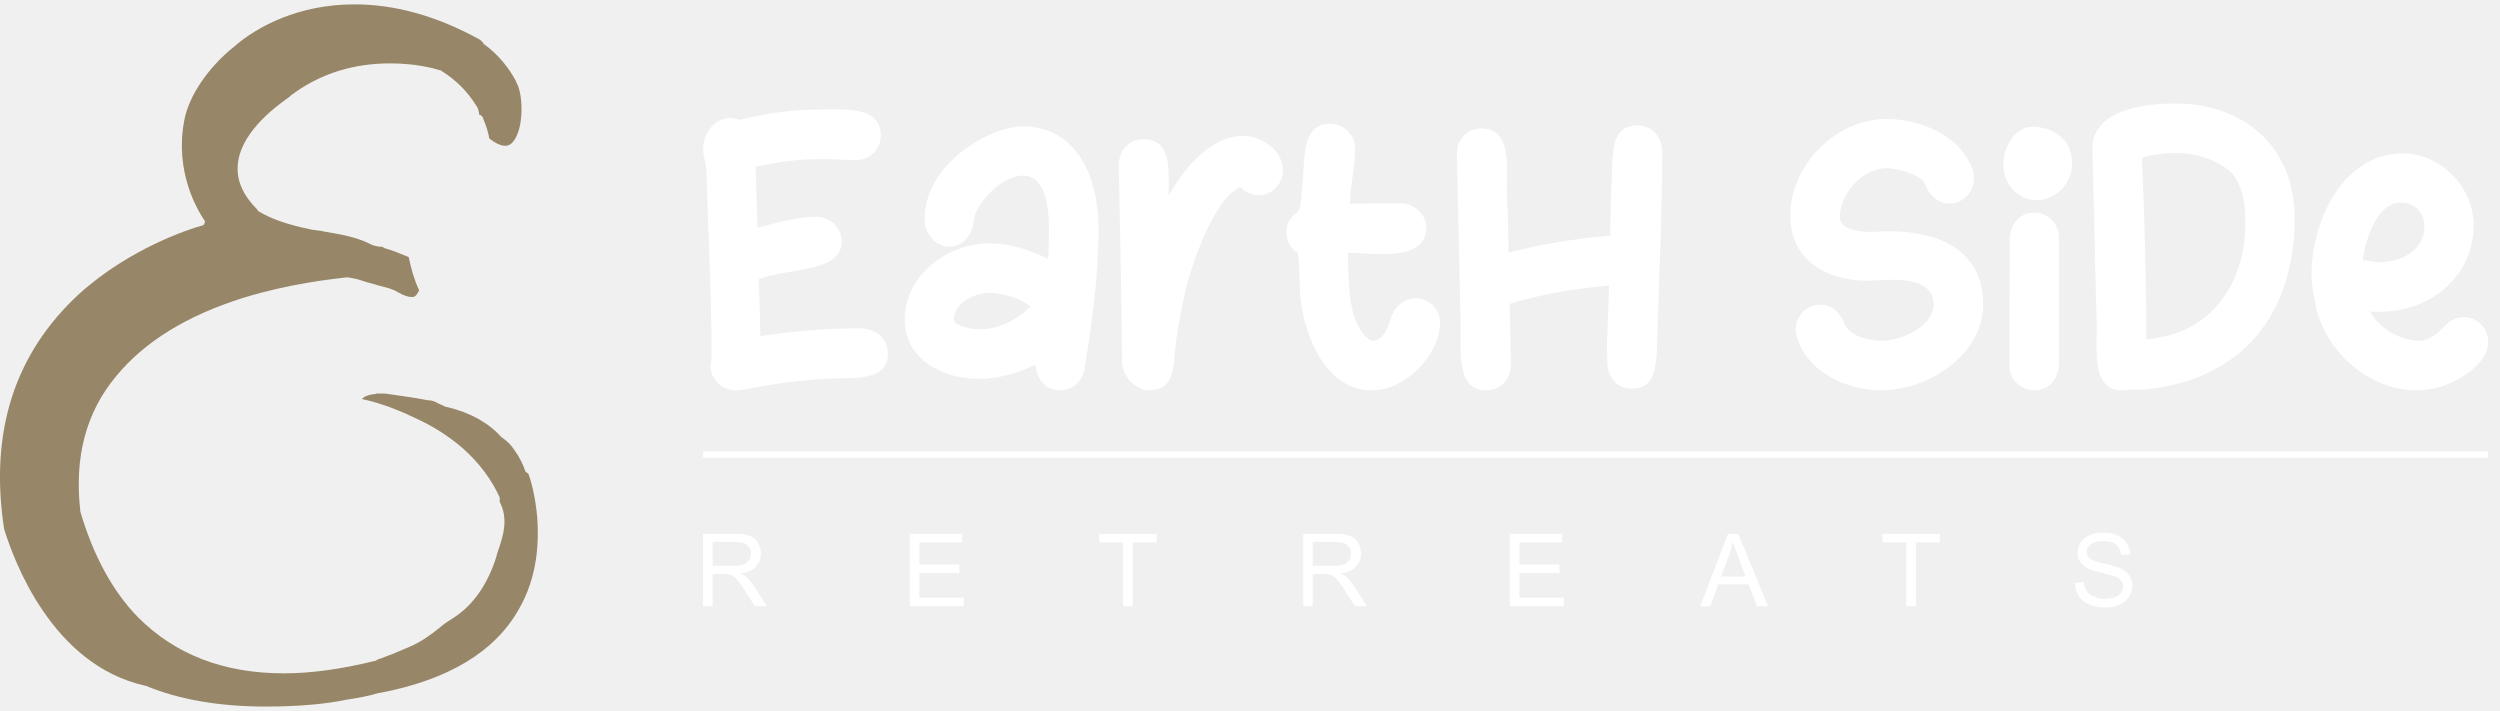
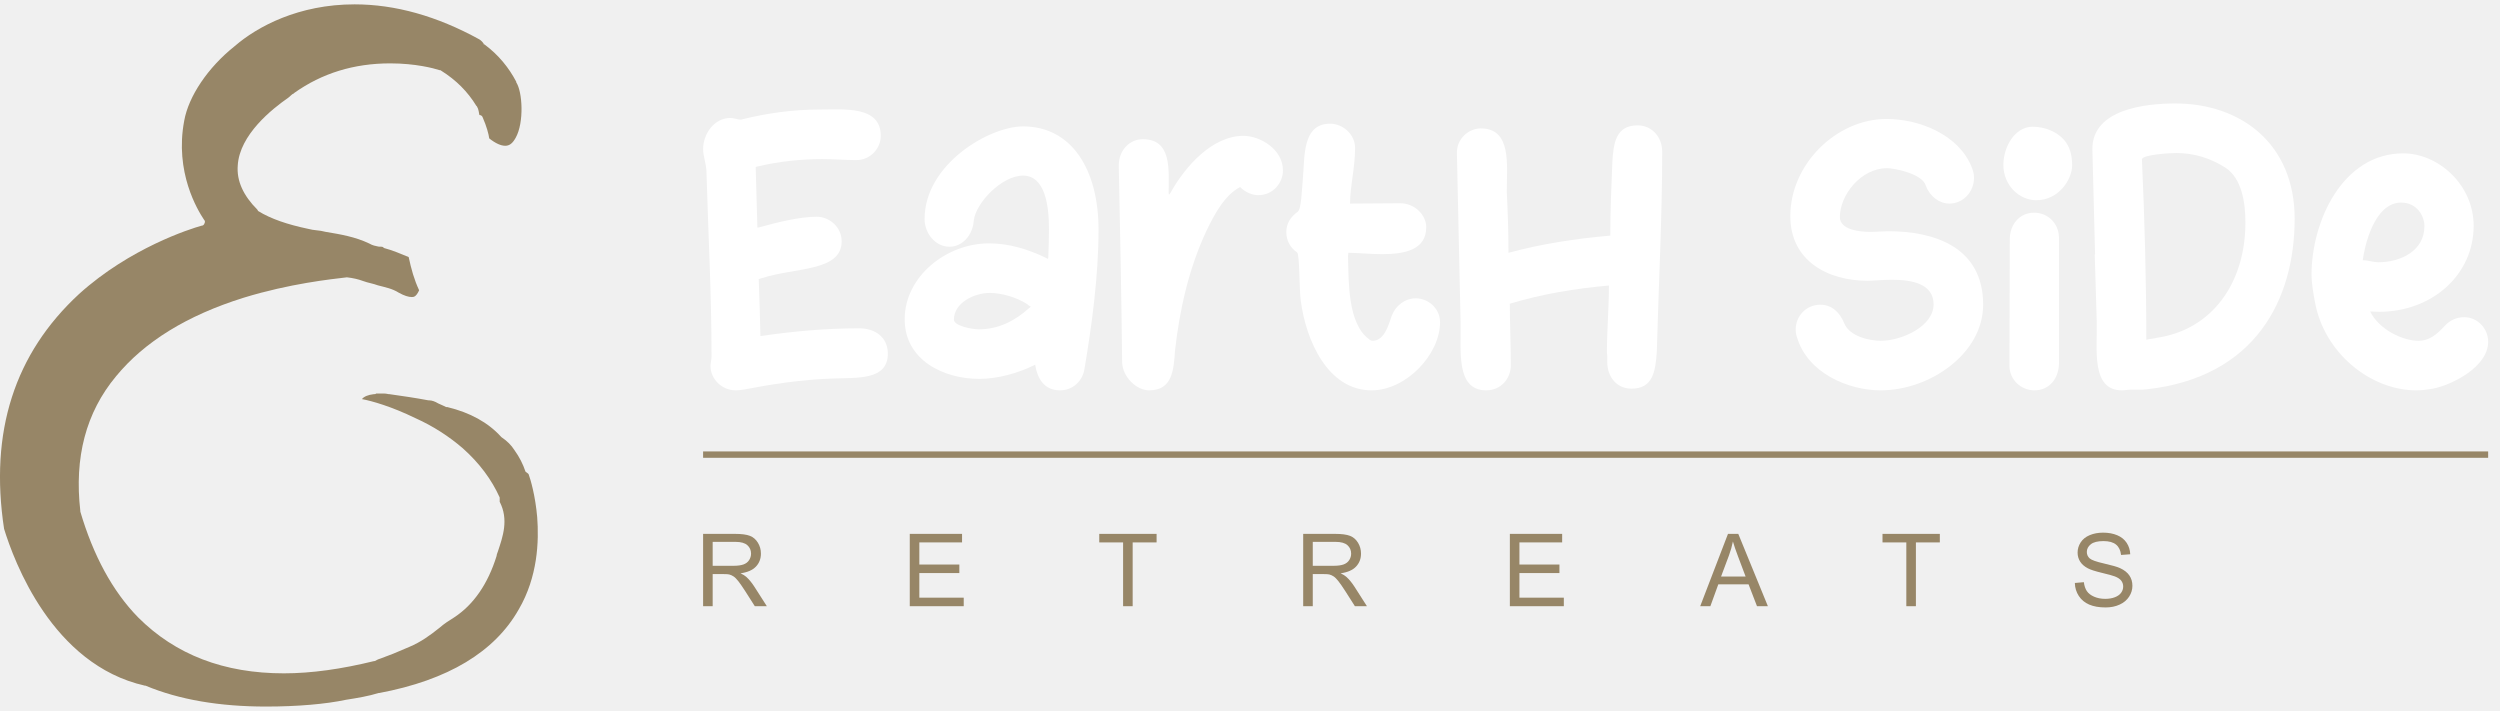
<svg xmlns="http://www.w3.org/2000/svg" contrastcolor="78D64B" template="Contrast" presentation="2.5" layouttype="undefined" specialfontid="undefined" id1="917" id2="000" companyname="Earth Side" companytagline="Retreats" version="1.1" viewBox="65 175 422 120">
  <g fill="#FFFFFF" fill-rule="nonzero" stroke="none" stroke-width="1" stroke-linecap="butt" stroke-linejoin="miter" stroke-miterlimit="10" stroke-dasharray="" stroke-dashoffset="0" font-family="none" font-weight="none" font-size="none" text-anchor="none" style="mix-blend-mode: normal">
    <g data-paper-data="{&quot;isGlobalGroup&quot;:true,&quot;bounds&quot;:{&quot;x&quot;:64.99999999999999,&quot;y&quot;:175.7343131261082,&quot;width&quot;:420,&quot;height&quot;:118.53137374778362}}">
-       <g data-paper-data="{&quot;textHeightFactor&quot;:0.479392853378307,&quot;isSecondaryText&quot;:true}">
+       <g fill="#978667" data-paper-data="{&quot;textHeightFactor&quot;:0.479392853378307,&quot;isSecondaryText&quot;:true}">
        <path d="M183.683,277.327v-12.208h5.413c1.088,0 1.915,0.11 2.482,0.329c0.566,0.219 1.019,0.607 1.357,1.162c0.339,0.555 0.508,1.169 0.508,1.84c0,0.866 -0.28,1.596 -0.841,2.19c-0.561,0.594 -1.427,0.972 -2.598,1.133c0.427,0.205 0.752,0.408 0.974,0.608c0.472,0.433 0.919,0.974 1.341,1.624l2.124,3.323h-2.032l-1.616,-2.54c-0.472,-0.733 -0.861,-1.294 -1.166,-1.682c-0.305,-0.389 -0.579,-0.661 -0.82,-0.816c-0.241,-0.155 -0.487,-0.264 -0.737,-0.325c-0.183,-0.039 -0.483,-0.058 -0.899,-0.058h-1.874v5.421zM185.299,270.507h3.473c0.738,0 1.316,-0.076 1.732,-0.229c0.416,-0.153 0.733,-0.397 0.949,-0.733c0.217,-0.336 0.325,-0.701 0.325,-1.095c0,-0.577 -0.21,-1.052 -0.629,-1.424c-0.419,-0.372 -1.081,-0.558 -1.986,-0.558h-3.864z" data-paper-data="{&quot;glyphName&quot;:&quot;R&quot;,&quot;glyphIndex&quot;:0,&quot;firstGlyphOfWord&quot;:true,&quot;word&quot;:1}" />
        <path d="M218.568,277.327v-12.208h8.827v1.441h-7.212v3.739h6.754v1.432h-6.754v4.156h7.495v1.441z" data-paper-data="{&quot;glyphName&quot;:&quot;E&quot;,&quot;glyphIndex&quot;:1,&quot;word&quot;:1}" />
        <path d="M254.578,277.327v-10.768h-4.022v-1.441h9.677v1.441h-4.039v10.768z" data-paper-data="{&quot;glyphName&quot;:&quot;T&quot;,&quot;glyphIndex&quot;:2,&quot;word&quot;:1}" />
        <path d="M284.979,277.327v-12.208h5.413c1.088,0 1.915,0.11 2.482,0.329c0.566,0.219 1.019,0.607 1.357,1.162c0.339,0.555 0.508,1.169 0.508,1.84c0,0.866 -0.28,1.596 -0.841,2.19c-0.561,0.594 -1.427,0.972 -2.598,1.133c0.427,0.205 0.752,0.408 0.974,0.608c0.472,0.433 0.919,0.974 1.341,1.624l2.124,3.323h-2.032l-1.616,-2.54c-0.472,-0.733 -0.861,-1.294 -1.166,-1.682c-0.305,-0.389 -0.579,-0.661 -0.82,-0.816c-0.241,-0.155 -0.487,-0.264 -0.737,-0.325c-0.183,-0.039 -0.483,-0.058 -0.899,-0.058h-1.874v5.421zM286.595,270.507h3.473c0.738,0 1.316,-0.076 1.732,-0.229c0.416,-0.153 0.733,-0.397 0.949,-0.733c0.217,-0.336 0.325,-0.701 0.325,-1.095c0,-0.577 -0.21,-1.052 -0.629,-1.424c-0.419,-0.372 -1.081,-0.558 -1.986,-0.558h-3.864z" data-paper-data="{&quot;glyphName&quot;:&quot;R&quot;,&quot;glyphIndex&quot;:3,&quot;word&quot;:1}" />
        <path d="M319.864,277.327v-12.208h8.827v1.441h-7.212v3.739h6.754v1.432h-6.754v4.156h7.495v1.441z" data-paper-data="{&quot;glyphName&quot;:&quot;E&quot;,&quot;glyphIndex&quot;:4,&quot;word&quot;:1}" />
        <path d="M351.995,277.327l4.688,-12.208h1.74l4.997,12.208h-1.84l-1.424,-3.697h-5.105l-1.341,3.697zM355.517,272.314h4.139l-1.274,-3.381c-0.389,-1.027 -0.677,-1.871 -0.866,-2.532c-0.155,0.783 -0.375,1.56 -0.658,2.332z" data-paper-data="{&quot;glyphName&quot;:&quot;A&quot;,&quot;glyphIndex&quot;:5,&quot;word&quot;:1}" />
        <path d="M386.788,277.327v-10.768h-4.022v-1.441h9.677v1.441h-4.039v10.768z" data-paper-data="{&quot;glyphName&quot;:&quot;T&quot;,&quot;glyphIndex&quot;:6,&quot;word&quot;:1}" />
        <path d="M415.232,273.405l1.524,-0.133c0.072,0.611 0.24,1.112 0.504,1.503c0.264,0.391 0.673,0.708 1.228,0.949c0.555,0.241 1.18,0.362 1.874,0.362c0.616,0 1.16,-0.092 1.632,-0.275c0.472,-0.183 0.823,-0.434 1.053,-0.754c0.23,-0.319 0.346,-0.668 0.346,-1.045c0,-0.383 -0.111,-0.718 -0.333,-1.003c-0.222,-0.286 -0.588,-0.526 -1.099,-0.72c-0.328,-0.128 -1.052,-0.326 -2.174,-0.595c-1.121,-0.269 -1.907,-0.523 -2.357,-0.762c-0.583,-0.305 -1.017,-0.684 -1.303,-1.137c-0.286,-0.452 -0.429,-0.959 -0.429,-1.52c0,-0.616 0.175,-1.192 0.525,-1.728c0.35,-0.536 0.861,-0.942 1.532,-1.22c0.672,-0.278 1.418,-0.416 2.24,-0.416c0.905,0 1.703,0.146 2.394,0.437c0.691,0.291 1.223,0.72 1.595,1.287c0.372,0.566 0.572,1.208 0.6,1.924l-1.549,0.117c-0.083,-0.772 -0.365,-1.355 -0.845,-1.749c-0.48,-0.394 -1.189,-0.591 -2.128,-0.591c-0.977,0 -1.689,0.179 -2.136,0.537c-0.447,0.358 -0.67,0.79 -0.67,1.295c0,0.439 0.158,0.799 0.475,1.083c0.311,0.283 1.123,0.573 2.436,0.87c1.313,0.297 2.214,0.557 2.702,0.779c0.711,0.328 1.235,0.743 1.574,1.245c0.339,0.502 0.508,1.081 0.508,1.736c0,0.65 -0.186,1.262 -0.558,1.836c-0.372,0.575 -0.906,1.022 -1.603,1.341c-0.697,0.319 -1.481,0.479 -2.353,0.479c-1.105,0 -2.031,-0.161 -2.777,-0.483c-0.747,-0.322 -1.332,-0.806 -1.757,-1.453c-0.425,-0.647 -0.648,-1.378 -0.67,-2.194z" data-paper-data="{&quot;glyphName&quot;:&quot;S&quot;,&quot;glyphIndex&quot;:7,&quot;lastGlyphOfWord&quot;:true,&quot;word&quot;:1}" />
        <path d="M183.683,252.277v-1.077h301.317v1.077z" data-paper-data="{&quot;isContainerTopLineAboveSecondaryText&quot;:true}" />
      </g>
      <g data-paper-data="{&quot;isPrimaryText&quot;:true}">
        <path d="M192.56,203.22c0.114,-0.057 0.171,-0.114 0.285,-0.114c3.585,-0.854 7.341,-1.252 10.983,-1.252c1.935,0 3.927,0.171 5.691,0.171c2.504,0 4.154,-2.049 4.154,-4.097c0,-5.122 -6.203,-4.439 -10.357,-4.439c-4.496,0 -8.877,0.626 -13.031,1.65c-0.114,0.057 -0.171,0.057 -0.285,0.057c-0.455,0 -1.138,-0.285 -1.707,-0.285c-2.731,0 -4.609,2.675 -4.609,5.292c0,1.081 0.569,2.618 0.569,3.87c0.285,10.243 0.854,20.315 0.854,31.128c0,0.512 -0.171,1.081 -0.171,1.593c0,2.162 1.878,4.097 4.268,4.097c0.398,0 0.854,-0.057 1.252,-0.114c4.723,-0.91 9.788,-1.707 15.023,-1.878c4.211,-0.171 9.389,0.341 9.389,-4.211c0,-2.675 -2.049,-4.268 -4.837,-4.268c-5.406,0 -10.812,0.455 -16.673,1.309c-0.057,-3.244 -0.171,-6.43 -0.285,-9.617c0.171,0 0.341,-0.171 0.569,-0.171c5.577,-1.821 13.43,-1.081 13.43,-6.203c0,-2.39 -2.049,-4.154 -4.211,-4.154c-2.902,0 -6.715,0.967 -9.617,1.764c-0.114,0.057 -0.228,0.057 -0.398,0.057c-0.114,-3.414 -0.171,-6.772 -0.285,-10.186z" data-paper-data="{&quot;glyphName&quot;:&quot;E&quot;,&quot;glyphIndex&quot;:0,&quot;firstGlyphOfWord&quot;:true,&quot;word&quot;:1}" />
        <path d="M239.735,236.567c0.398,2.447 1.593,4.325 4.211,4.325c2.106,0 3.756,-1.536 4.097,-3.528c1.252,-7.398 2.39,-15.763 2.39,-23.616c0,-10.072 -4.496,-17.413 -12.747,-17.413c-5.691,0 -16.617,6.373 -16.617,15.649c0,2.333 1.764,4.666 4.211,4.666c2.162,0 3.927,-1.935 4.097,-4.439c0.341,-2.959 4.723,-7.568 8.308,-7.568c3.756,0 4.382,5.122 4.382,9.048c0,1.536 -0.057,3.073 -0.114,4.666c0,0.114 0,0.228 -0.057,0.341c-0.171,-0.057 -0.285,-0.114 -0.341,-0.171c-3.073,-1.48 -6.26,-2.447 -9.617,-2.447c-7.17,0 -14.226,5.577 -14.226,12.804c0,6.943 6.601,10.072 12.576,10.072c3.13,0 6.601,-0.967 9.446,-2.39zM238.996,226.722c-0.114,0.171 -0.171,0.228 -0.285,0.285c-2.333,2.106 -5.122,3.585 -8.479,3.585c-1.138,0 -4.211,-0.569 -4.211,-1.65c0,-2.845 3.471,-4.496 6.032,-4.496c1.935,0 4.439,0.683 6.317,1.878c0.114,0.114 0.455,0.398 0.626,0.398z" data-paper-data="{&quot;glyphName&quot;:&quot;a&quot;,&quot;glyphIndex&quot;:1,&quot;word&quot;:1}" />
        <path d="M274.334,206.577c0.854,0.854 1.992,1.366 3.073,1.366c2.504,0 4.154,-2.106 4.154,-4.154c0,-3.699 -3.983,-5.861 -6.658,-5.861c-5.292,0 -9.845,5.178 -12.292,9.56c-0.114,0.114 -0.114,0.285 -0.285,0.341c-0.057,-0.114 -0.057,-0.228 -0.057,-0.285c0,-3.927 0.569,-9.048 -4.382,-9.048c-2.162,0 -4.04,1.821 -4.04,4.439c0.228,11.04 0.455,22.193 0.569,33.29c0.114,2.447 2.447,4.666 4.552,4.666c3.927,0 4.154,-3.414 4.382,-6.772c0.74,-6.601 2.276,-13.771 5.349,-20.259c1.309,-2.731 3.073,-5.975 5.634,-7.284z" data-paper-data="{&quot;glyphName&quot;:&quot;r&quot;,&quot;glyphIndex&quot;:2,&quot;word&quot;:1}" />
        <path d="M292.886,209.366c0,-2.902 0.854,-6.089 0.854,-9.389c0,-2.276 -2.049,-4.097 -4.211,-4.097c-4.78,0 -4.268,5.691 -4.609,9.389c-0.171,1.536 -0.228,5.008 -0.854,5.463c-1.252,0.91 -1.935,1.992 -1.935,3.471c0,1.423 0.683,2.618 1.821,3.414c0.455,0.285 0.341,6.317 0.626,8.194c0.854,6.544 4.496,15.08 11.95,15.08c5.804,0 11.552,-6.032 11.552,-11.495c0,-2.333 -1.992,-4.04 -4.097,-4.04c-1.821,0 -3.414,1.252 -4.04,2.902c-0.455,1.195 -1.138,4.268 -3.244,4.268c-0.228,0 -0.455,-0.114 -0.626,-0.285c-3.585,-2.618 -3.414,-9.674 -3.528,-14.056c0,-0.171 0.057,-0.285 0.057,-0.512c1.536,0 3.642,0.228 5.691,0.228c3.756,0 7.455,-0.683 7.455,-4.552c0,-2.049 -1.935,-4.04 -4.382,-4.04c-2.845,0 -5.634,0.057 -8.479,0.057z" data-paper-data="{&quot;glyphName&quot;:&quot;t&quot;,&quot;glyphIndex&quot;:3,&quot;word&quot;:1}" />
        <path d="M319.631,217.674c0,-3.414 -0.114,-6.886 -0.285,-10.3c0,-4.552 0.854,-10.698 -4.382,-10.698c-1.992,0 -4.04,1.65 -4.04,4.097c0.228,9.731 0.398,19.12 0.626,28.737c0.114,4.496 -0.91,11.381 4.325,11.381c2.447,0 4.154,-1.935 4.154,-4.268c0,-3.471 -0.171,-6.886 -0.171,-10.357c5.463,-1.65 11.04,-2.561 16.73,-3.073c0,3.756 -0.341,7.568 -0.341,11.324c0,0.171 0.057,0.398 0.057,0.569c0,0.341 0,0.683 0,1.024c0,2.504 1.593,4.496 4.097,4.496c3.585,0 4.04,-2.845 4.268,-6.26c0.285,-10.755 0.91,-22.592 0.91,-33.745c0,-2.447 -1.707,-4.439 -4.154,-4.439c-3.699,0 -4.097,3.016 -4.268,6.43c-0.171,4.04 -0.341,8.138 -0.341,12.178c-5.804,0.512 -11.495,1.366 -17.186,2.902z" data-paper-data="{&quot;glyphName&quot;:&quot;h&quot;,&quot;glyphIndex&quot;:4,&quot;lastGlyphOfWord&quot;:true,&quot;word&quot;:1}" />
        <path d="M383.764,214.032c-0.512,0 -1.081,0.057 -1.65,0.057v0c0,0 -0.512,0.057 -1.309,0.057c-1.878,0 -5.235,-0.341 -5.235,-2.504c0,-3.699 3.528,-8.251 7.967,-8.251c1.195,0 5.975,0.91 6.544,2.959c0.683,1.821 2.276,3.016 3.983,3.016c2.276,0 4.154,-1.935 4.154,-4.382c0,-0.626 -0.171,-1.195 -0.398,-1.764c-2.106,-5.349 -8.65,-8.138 -14.397,-8.138c-8.422,0 -16.218,7.625 -16.218,16.389c0,7.568 6.317,10.926 13.088,10.926c0.797,0 2.39,-0.171 4.097,-0.171c3.244,0 6.999,0.626 6.999,4.154c0,3.699 -5.349,6.146 -8.934,6.146c-1.764,0 -5.235,-0.683 -6.146,-2.959c-0.797,-1.935 -2.162,-3.13 -4.04,-3.13c-2.504,0 -4.154,2.049 -4.154,4.154c0,0.455 0.057,0.91 0.228,1.366c1.764,5.975 8.593,8.934 14.113,8.934c8.308,0 17.299,-6.203 17.299,-14.454c0,-9.845 -8.422,-12.405 -15.991,-12.405z" data-paper-data="{&quot;glyphName&quot;:&quot;S&quot;,&quot;glyphIndex&quot;:5,&quot;firstGlyphOfWord&quot;:true,&quot;word&quot;:2}" />
        <path d="M412.502,214.487c-0.285,-1.992 -1.935,-3.585 -4.154,-3.585c-2.447,0 -4.097,1.992 -4.097,4.496c0,7.113 -0.057,14.226 -0.057,21.34c0,2.39 1.992,4.154 4.211,4.154c2.561,0 4.154,-2.049 4.154,-4.666c0,-6.943 0,-13.885 0,-20.828c0,-0.285 0,-0.626 -0.057,-0.91zM413.412,198.611c-1.195,-1.366 -3.244,-2.219 -5.292,-2.219c-3.073,0 -4.951,3.471 -4.951,6.43c0,3.414 2.618,5.975 5.577,5.975c3.813,0 6.032,-3.585 6.032,-5.861c0,-1.935 -0.455,-3.244 -1.366,-4.325z" data-paper-data="{&quot;glyphName&quot;:&quot;i&quot;,&quot;glyphIndex&quot;:6,&quot;word&quot;:2}" />
        <path d="M418.648,217.959h-0.057c0.114,3.813 0.228,7.568 0.341,11.381c0.114,4.552 -1.024,11.552 4.268,11.552c0.455,0 0.967,-0.114 1.423,-0.114c0.455,0 0.91,0 1.366,0c0.455,0 0.91,0 1.366,-0.057c18.381,-2.049 24.982,-15.194 24.982,-28.794c0,-12.69 -9.105,-19.462 -20.145,-19.462c-4.894,0 -13.999,0.91 -13.999,7.682c0.171,5.918 0.285,11.893 0.455,17.812zM427.297,232.356c0,-9.731 -0.285,-20.6 -0.74,-30.445c0,-0.797 4.666,-1.081 5.804,-1.081c2.959,0 5.747,0.854 8.251,2.447c2.845,1.821 3.414,6.032 3.414,9.276c0,10.3 -5.691,18.096 -14.909,19.462c-0.569,0.171 -1.309,0.171 -1.821,0.341z" data-paper-data="{&quot;glyphName&quot;:&quot;d&quot;,&quot;glyphIndex&quot;:7,&quot;word&quot;:2}" />
        <path d="M465.083,227.576c0.512,0 0.967,0.057 1.48,0.057c8.991,0 15.991,-6.26 15.991,-14.511c0,-6.943 -5.975,-12.235 -11.893,-12.235c-10.186,0 -15.478,11.381 -15.478,20.543c0,1.195 0.285,3.016 0.569,4.496c1.536,8.65 9.389,14.966 17.129,14.966c0.91,0 1.821,-0.114 2.788,-0.285c3.244,-0.626 9.333,-3.699 9.333,-7.91c0,-2.276 -1.821,-4.154 -4.04,-4.154c-1.366,0 -2.447,0.569 -3.244,1.423c-1.423,1.536 -2.675,2.561 -4.496,2.561c-2.561,0 -6.601,-1.821 -8.138,-4.951zM463.831,218.926c0.285,-2.219 1.878,-9.731 6.487,-9.731c2.618,0 3.927,2.219 3.927,3.983c0,4.211 -4.097,6.089 -7.739,6.089c-0.91,0 -1.821,-0.341 -2.675,-0.341z" data-paper-data="{&quot;glyphName&quot;:&quot;e&quot;,&quot;glyphIndex&quot;:8,&quot;lastGlyphOfWord&quot;:true,&quot;word&quot;:2}" />
      </g>
      <g fill="#978667" data-paper-data="{&quot;fillRule&quot;:&quot;nonzero&quot;,&quot;fillRuleOriginal&quot;:&quot;nonzero&quot;,&quot;isIcon&quot;:true,&quot;iconStyle&quot;:&quot;standalone&quot;,&quot;selectedEffects&quot;:{&quot;container&quot;:&quot;&quot;,&quot;transformation&quot;:&quot;&quot;,&quot;pattern&quot;:&quot;&quot;},&quot;bounds&quot;:{&quot;x&quot;:64.99999999999999,&quot;y&quot;:175.7343131261082,&quot;width&quot;:90.78345873979039,&quot;height&quot;:118.53137374778362},&quot;iconType&quot;:&quot;icon&quot;,&quot;rawIconId&quot;:&quot;8f5cf720-f14b-4ff9-963b-604b6e14c36a&quot;,&quot;isDetailed&quot;:false,&quot;suitableAsStandaloneIcon&quot;:true}">
        <path d="M152.565,277.866c3.218,-5.501 3.425,-11.521 3.114,-15.569c-0.311,-3.633 -1.142,-6.435 -1.453,-7.265l-0.104,-0.104c-0.104,-0.104 -0.311,-0.208 -0.415,-0.311c-0.415,-1.246 -1.038,-2.491 -1.868,-3.633c-0.519,-0.83 -1.246,-1.557 -2.18,-2.18l-0.104,-0.104c-2.18,-2.387 -5.19,-4.048 -9.03,-4.982h-0.208c-0.208,-0.104 -0.623,-0.311 -1.349,-0.623c-0.519,-0.311 -1.038,-0.519 -1.557,-0.519h-0.104c-2.18,-0.415 -4.359,-0.727 -6.539,-1.038c-0.311,0 -0.519,-0.104 -0.83,-0.104h-0.934h-0.415h-0.104c-0.104,0.104 -0.208,0.104 -0.415,0.104c-0.934,0.104 -1.661,0.415 -1.972,0.83c1.661,0.311 4.982,1.246 9.03,3.218c3.01,1.349 5.709,3.114 7.992,5.086c2.802,2.491 4.878,5.293 6.228,8.303v0.415v0.104v0.208c1.557,3.01 0.519,5.916 -0.311,8.407c-0.104,0.311 -0.208,0.519 -0.208,0.727c-1.453,4.671 -3.84,8.2 -7.162,10.379c-0.83,0.519 -1.661,1.038 -2.491,1.764c-1.557,1.246 -3.114,2.387 -5.086,3.218l-2.699,1.142c-0.727,0.311 -1.453,0.519 -2.18,0.83c-0.415,0.104 -0.727,0.311 -0.934,0.415h-0.104c-5.501,1.349 -10.587,2.076 -15.258,2.076c-10.068,0 -18.268,-3.114 -24.599,-9.445c-4.359,-4.463 -7.577,-10.483 -9.757,-17.852v-0.104c-1.038,-9.03 0.934,-16.607 6.02,-22.731c4.774,-5.812 11.936,-10.275 21.589,-13.285c7.784,-2.387 14.739,-3.114 17.333,-3.425h0.104c0.934,0.104 1.868,0.311 2.699,0.623c0.83,0.311 1.661,0.415 2.491,0.727c1.142,0.311 2.387,0.519 3.529,1.246c0.934,0.519 1.661,0.727 2.18,0.727c0.311,0 0.727,0 1.246,-1.142c-0.83,-1.764 -1.349,-3.633 -1.764,-5.605c-1.246,-0.519 -2.699,-1.142 -4.256,-1.557v-0.104c-0.208,-0.104 -0.519,-0.104 -0.83,-0.104c-0.519,-0.104 -1.038,-0.208 -1.557,-0.519c-2.387,-1.142 -4.878,-1.557 -7.369,-1.972c-1.142,-0.311 -1.868,-0.208 -3.01,-0.519c-3.425,-0.727 -6.228,-1.661 -8.407,-3.01c0,-0.104 -0.104,-0.104 -0.104,-0.208c-2.387,-2.387 -3.529,-4.878 -3.321,-7.473c0.311,-5.19 5.812,-9.549 8.511,-11.417c0.415,-0.311 0.623,-0.623 0.934,-0.727l0.104,-0.104c4.671,-3.321 10.068,-4.982 16.192,-4.982c4.256,0 7.369,0.83 8.303,1.142c0.104,0 0.208,0 0.311,0.104c2.491,1.557 4.463,3.529 5.916,5.916l0.104,0.104c0.311,0.519 0.311,1.038 0.415,1.453c0.208,0 0.415,0.104 0.519,0.311c0.727,1.661 1.038,2.906 1.142,3.633c1.038,0.83 1.972,1.246 2.699,1.246c0.727,0 1.246,-0.415 1.764,-1.349c1.453,-2.595 1.142,-7.784 0.104,-9.341v-0.104c-1.246,-2.387 -3.01,-4.567 -5.397,-6.331h-0.104v-0.104c-0.208,-0.311 -0.415,-0.519 -0.727,-0.727c-7.162,-3.944 -14.22,-5.916 -21.07,-5.916c-9.445,0 -16.399,3.737 -20.24,7.058c-4.567,3.633 -7.784,8.511 -8.511,12.559c-1.661,8.719 2.283,15.154 3.321,16.711c0.208,0.208 0.208,0.415 0.104,0.623c-0.104,0.311 -0.311,0.415 -0.519,0.415c-1.868,0.519 -12.04,3.737 -20.655,11.521c-10.898,10.068 -15.154,23.25 -12.663,39.649c1.661,5.397 8.096,22.938 23.769,26.467h0.104c5.709,2.387 12.559,3.529 20.343,3.529c5.293,0 10.068,-0.415 13.493,-1.142c1.972,-0.311 3.84,-0.623 5.501,-1.142h0.104c11.625,-2.18 19.513,-6.954 23.561,-14.116z" data-paper-data="{&quot;isPathIcon&quot;:true}" />
      </g>
    </g>
  </g>
</svg>
